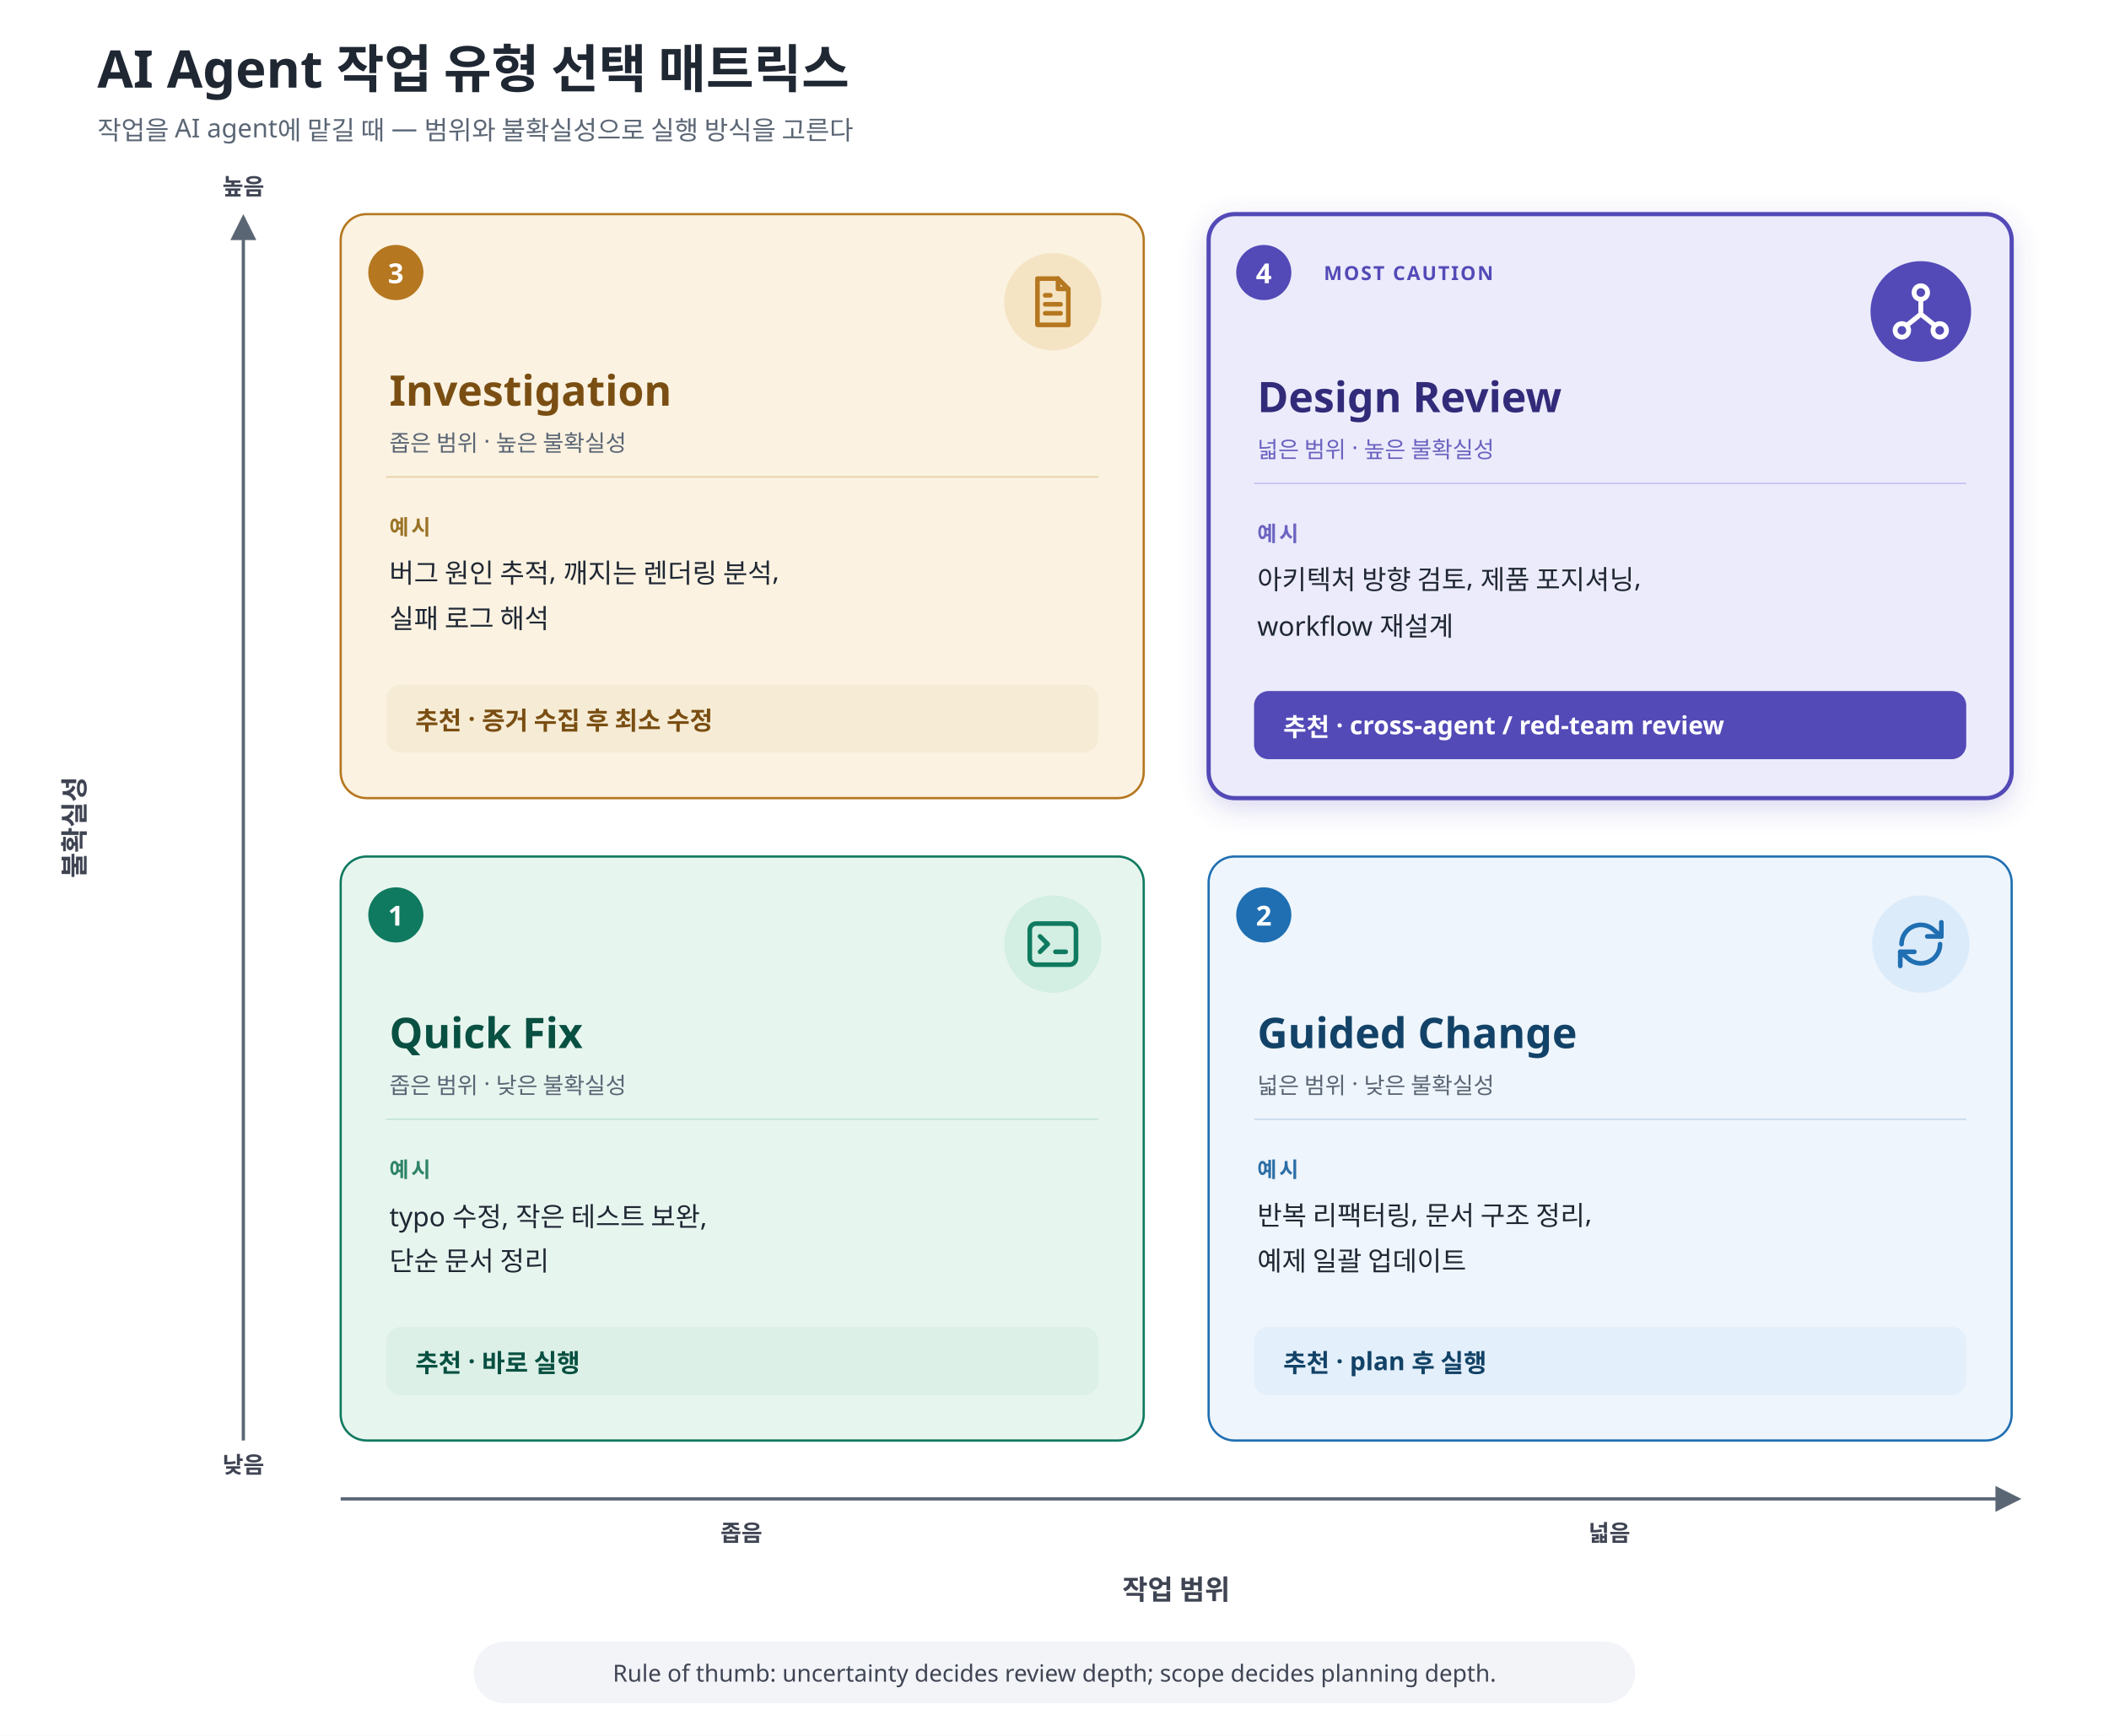
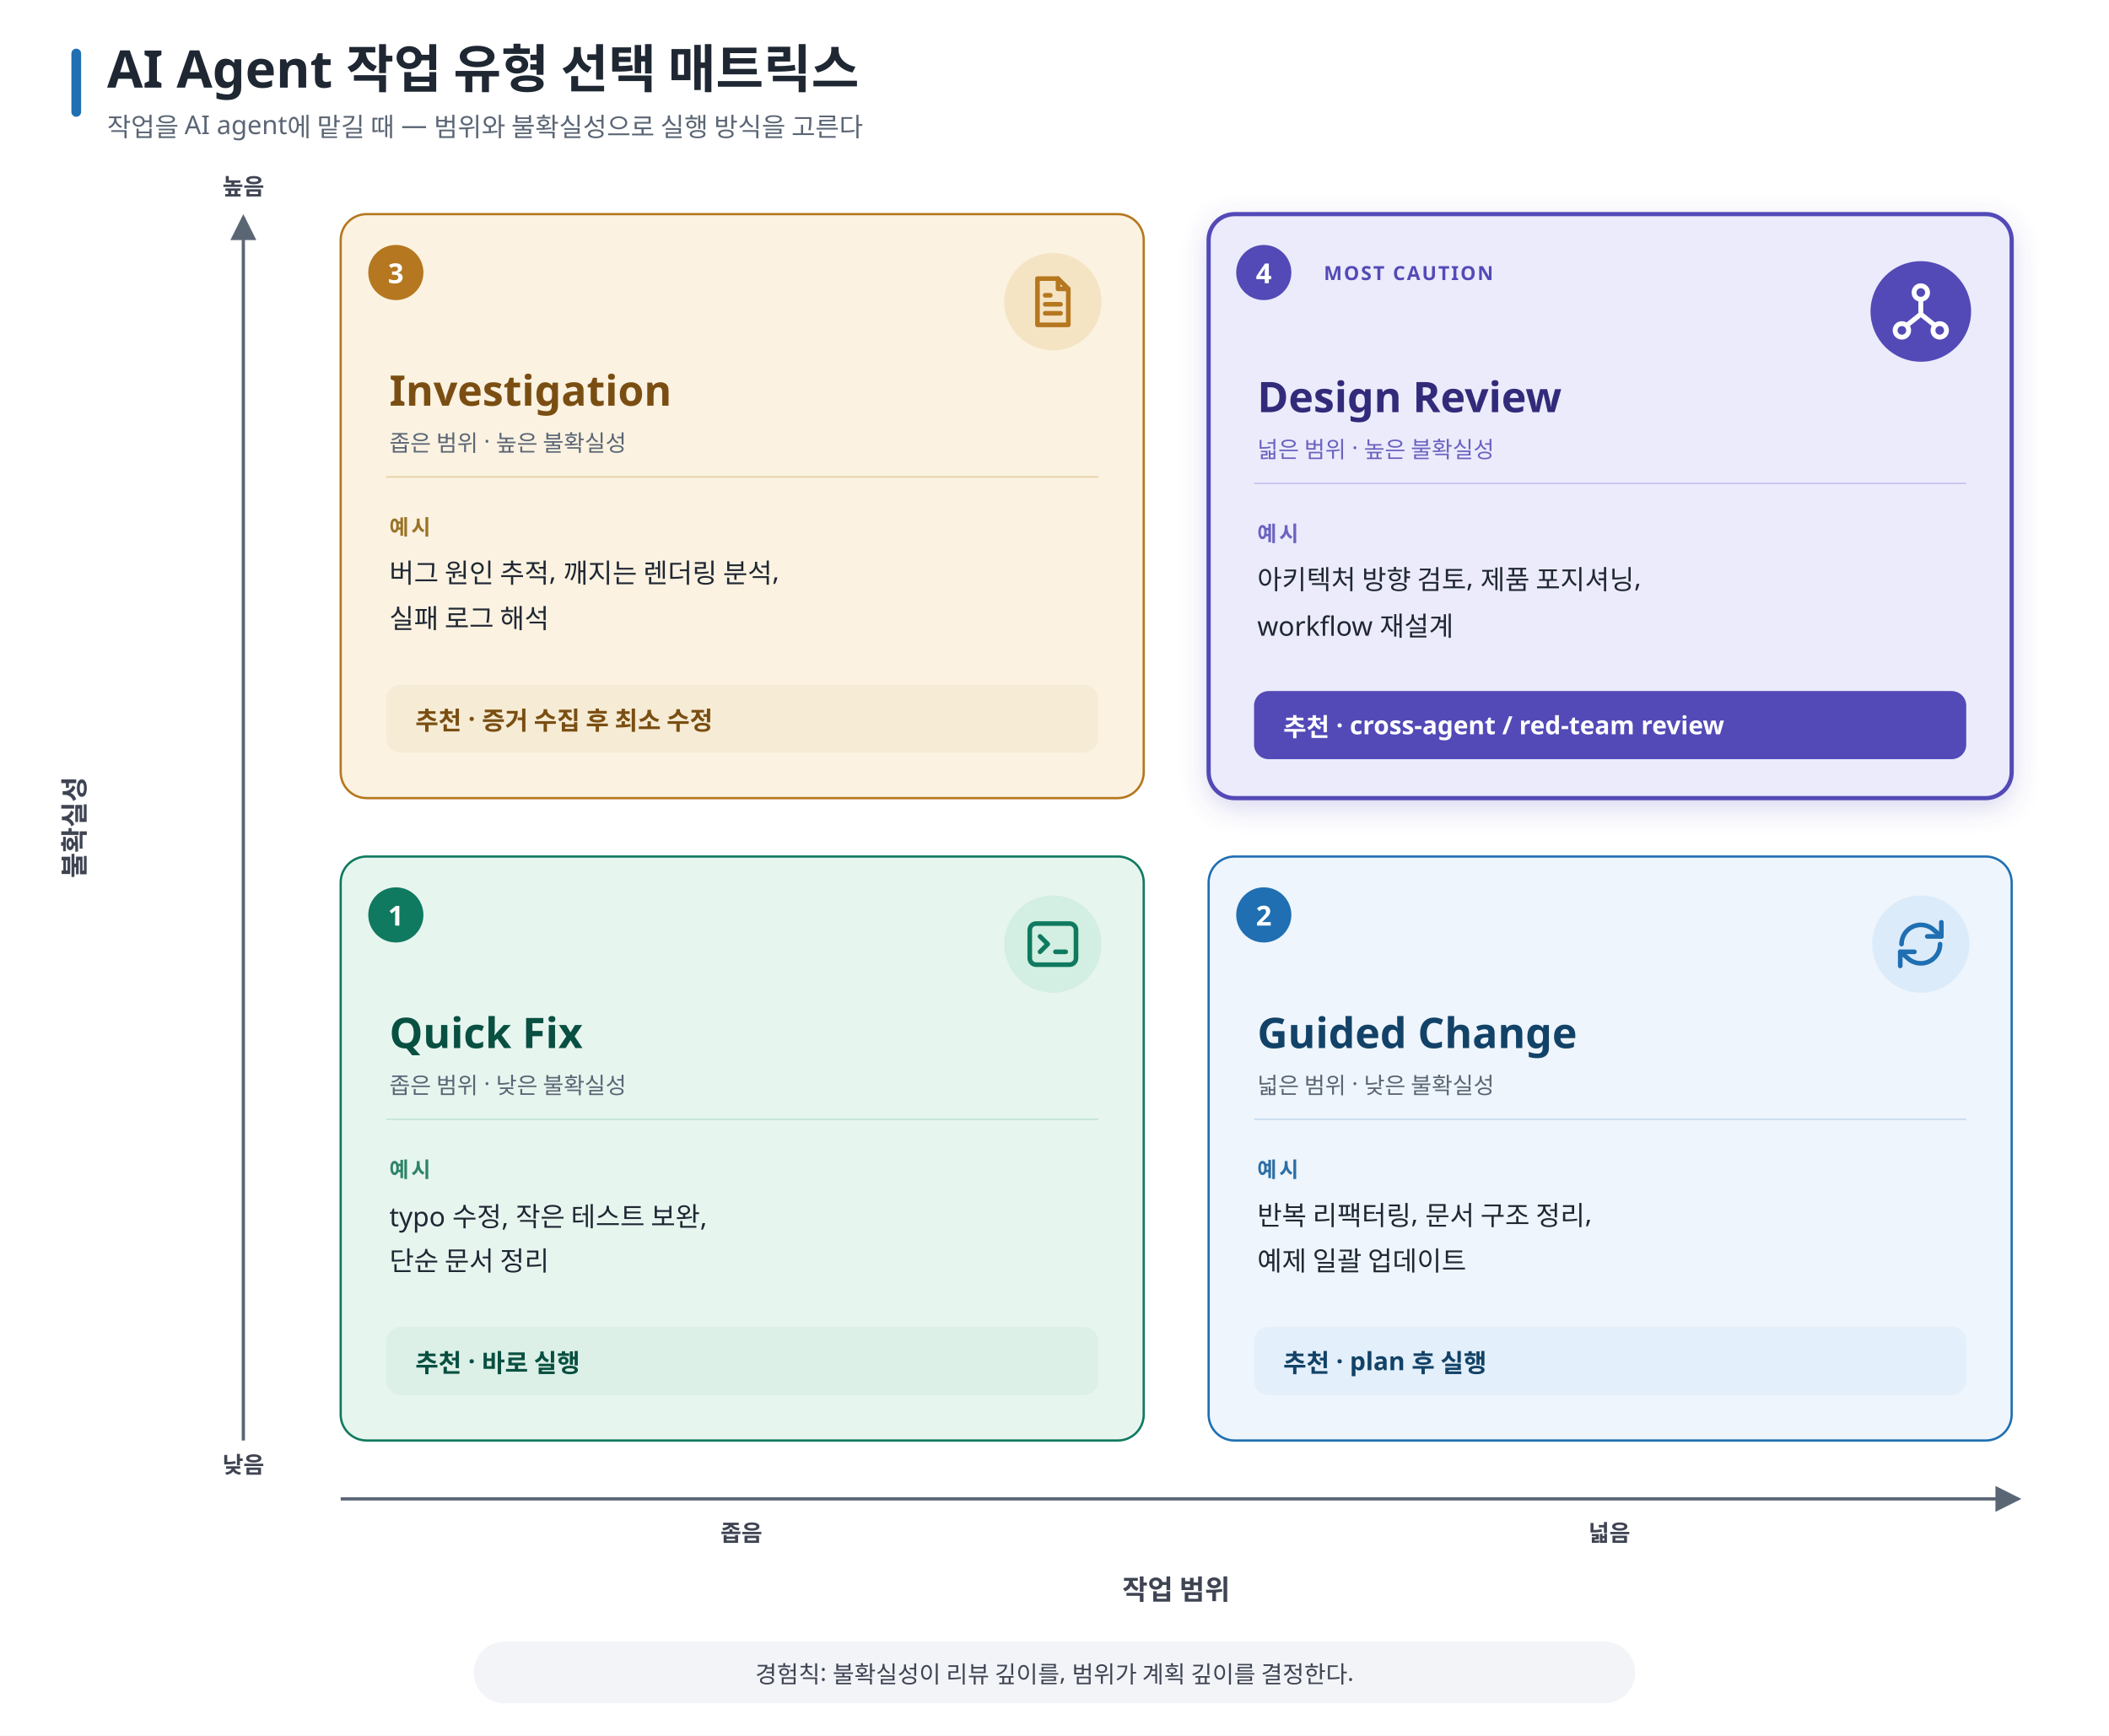
<svg xmlns="http://www.w3.org/2000/svg" viewBox="0 0 1300 1070" width="1300" height="1070" role="img" style="font-family:Pretendard,'Apple SD Gothic Neo','Malgun Gothic','Noto Sans KR',sans-serif">
  <defs>
    <marker id="axar" viewBox="0 0 10 10" refX="8" refY="5" markerWidth="10" markerHeight="10" orient="auto-start-reverse">
      <path d="M1,1 L9,5 L1,9 z" fill="#5B6675" />
    </marker>
    <filter id="soft" x="-20%" y="-20%" width="140%" height="150%">
      <feDropShadow dx="0" dy="5" stdDeviation="8" flood-color="#534AB7" flood-opacity="0.22" />
    </filter>
    <symbol id="ic-terminal" viewBox="0 0 24 24" fill="none" stroke="currentColor" stroke-width="1.8" stroke-linecap="round" stroke-linejoin="round">
      <rect x="3" y="4" width="18" height="16" rx="2.5" />
      <path d="M7 9l3 3-3 3" />
      <path d="M13 15h4" />
    </symbol>
    <symbol id="ic-loop" viewBox="0 0 24 24" fill="none" stroke="currentColor" stroke-width="1.8" stroke-linecap="round" stroke-linejoin="round">
      <path d="M4.5 12a7.5 7.5 0 0 1 12.8-5.3L20 9" />
      <path d="M20 3.5V9h-5.5" />
      <path d="M19.5 12a7.5 7.5 0 0 1-12.8 5.3L4 15" />
      <path d="M4 20.5V15h5.5" />
    </symbol>
    <symbol id="ic-doc" viewBox="0 0 24 24" fill="none" stroke="currentColor" stroke-width="1.8" stroke-linecap="round" stroke-linejoin="round">
      <path d="M6 3h8l4 4v14H6z" />
      <path d="M14 3v4h4" />
      <path d="M9 13h6M9 16.5h6M9 9.5h2" />
    </symbol>
    <symbol id="ic-network" viewBox="0 0 24 24" fill="none" stroke="currentColor" stroke-width="1.8" stroke-linecap="round" stroke-linejoin="round">
      <circle cx="12" cy="5" r="2.5" />
      <circle cx="5" cy="19" r="2.5" />
      <circle cx="19" cy="19" r="2.5" />
      <path d="M12 7.5V13M12 13l-5 4M12 13l5 4" />
    </symbol>
  </defs>
  <rect x="0" y="0" width="1300" height="1070" fill="#FFFFFF" />
-   <text x="60" y="54" font-size="32" font-weight="700" fill="#1F2733">AI Agent 작업 유형 선택 매트릭스</text>
-   <text x="60" y="86" font-size="16" fill="#5B6675">작업을 AI agent에 맡길 때 — 범위와 불확실성으로 실행 방식을 고른다</text>
+   <rect x="44" y="30" width="6" height="42" rx="3" fill="#1F6FB2" />
+   <text x="66" y="54" font-size="32" font-weight="800" fill="#1F2733">AI Agent 작업 유형 선택 매트릭스</text>
+   <text x="66" y="84" font-size="16" fill="#5B6675">작업을 AI agent에 맡길 때 — 범위와 불확실성으로 실행 방식을 고른다</text>
  <line x1="150" y1="888" x2="150" y2="134" stroke="#5B6675" stroke-width="2" marker-end="url(#axar)" />
  <text x="150" y="120" font-size="14" font-weight="600" fill="#3F4453" text-anchor="middle">높음</text>
  <text x="150" y="908" font-size="14" font-weight="600" fill="#3F4453" text-anchor="middle">낮음</text>
  <text x="52" y="510" font-size="17" font-weight="700" fill="#3F4453" text-anchor="middle" transform="rotate(-90 52 510)">불확실성</text>
  <line x1="210" y1="924" x2="1244" y2="924" stroke="#5B6675" stroke-width="2" marker-end="url(#axar)" />
  <text x="457" y="950" font-size="14" font-weight="600" fill="#3F4453" text-anchor="middle">좁음</text>
  <text x="992" y="950" font-size="14" font-weight="600" fill="#3F4453" text-anchor="middle">넓음</text>
  <text x="725" y="986" font-size="17" font-weight="700" fill="#3F4453" text-anchor="middle">작업 범위</text>
  <rect x="210" y="132" width="495" height="360" rx="16" fill="#FBF2E1" stroke="#B5771F" stroke-width="1.4" />
  <circle cx="244" cy="168" r="17" fill="#B5771F" />
  <text x="244" y="168" font-size="17" font-weight="700" fill="#FFFFFF" text-anchor="middle" dominant-baseline="central">3</text>
  <circle cx="649" cy="186" r="30" fill="#F5E4C4" />
  <use href="#ic-doc" x="630" y="167" width="38" height="38" style="color:#B5771F" />
  <text x="240" y="240" font-size="26" font-weight="700" fill="#7A4E12" dominant-baseline="central">Investigation</text>
  <text x="240" y="272" font-size="14" fill="#5B6675" dominant-baseline="central">좁은 범위 · 높은 불확실성</text>
  <line x1="238" y1="294" x2="677" y2="294" stroke="#E7D3A9" stroke-width="1" />
  <text x="240" y="324" font-size="13" font-weight="700" fill="#9A7327" letter-spacing="1.5" dominant-baseline="central">예시</text>
  <text x="240" y="352" font-size="16.5" fill="#1F2733" dominant-baseline="central">버그 원인 추적, 깨지는 렌더링 분석,</text>
  <text x="240" y="380" font-size="16.5" fill="#1F2733" dominant-baseline="central">실패 로그 해석</text>
  <rect x="238" y="422" width="439" height="42" rx="9" fill="#F6ECD5" />
  <text x="256" y="443" font-size="15.5" font-weight="700" fill="#7A4E12" dominant-baseline="central">추천 · 증거 수집 후 최소 수정</text>
  <rect x="745" y="132" width="495" height="360" rx="16" fill="#ECEBFB" stroke="#534AB7" stroke-width="2.6" filter="url(#soft)" />
  <circle cx="779" cy="168" r="17" fill="#534AB7" />
  <text x="779" y="168" font-size="17" font-weight="700" fill="#FFFFFF" text-anchor="middle" dominant-baseline="central">4</text>
  <text x="816" y="168" font-size="12" font-weight="700" fill="#534AB7" text-anchor="start" letter-spacing="1" dominant-baseline="central">MOST CAUTION</text>
  <circle cx="1184" cy="192" r="31" fill="#534AB7" />
  <use href="#ic-network" x="1164" y="172" width="40" height="40" style="color:#FFFFFF" />
  <text x="775" y="244" font-size="26" font-weight="700" fill="#322B7A" dominant-baseline="central">Design Review</text>
  <text x="775" y="276" font-size="14" fill="#6B63C0" dominant-baseline="central">넓은 범위 · 높은 불확실성</text>
  <line x1="773" y1="298" x2="1212" y2="298" stroke="#C9C5F0" stroke-width="1" />
  <text x="775" y="328" font-size="13" font-weight="700" fill="#6B63C0" letter-spacing="1.5" dominant-baseline="central">예시</text>
  <text x="775" y="356" font-size="16.5" fill="#1F2733" dominant-baseline="central">아키텍처 방향 검토, 제품 포지셔닝,</text>
  <text x="775" y="384" font-size="16.5" fill="#1F2733" dominant-baseline="central">workflow 재설계</text>
  <rect x="773" y="426" width="439" height="42" rx="9" fill="#534AB7" />
  <text x="791" y="447" font-size="15.5" font-weight="700" fill="#FFFFFF" dominant-baseline="central">추천 · cross-agent / red-team review</text>
  <rect x="210" y="528" width="495" height="360" rx="16" fill="#E7F5EF" stroke="#0F7A5F" stroke-width="1.4" />
  <circle cx="244" cy="564" r="17" fill="#0F7A5F" />
  <text x="244" y="564" font-size="17" font-weight="700" fill="#FFFFFF" text-anchor="middle" dominant-baseline="central">1</text>
  <circle cx="649" cy="582" r="30" fill="#D3EEE2" />
  <use href="#ic-terminal" x="630" y="563" width="38" height="38" style="color:#0F7A5F" />
  <text x="240" y="636" font-size="26" font-weight="700" fill="#085041" dominant-baseline="central">Quick Fix</text>
  <text x="240" y="668" font-size="14" fill="#5B6675" dominant-baseline="central">좁은 범위 · 낮은 불확실성</text>
  <line x1="238" y1="690" x2="677" y2="690" stroke="#C4E6D6" stroke-width="1" />
  <text x="240" y="720" font-size="13" font-weight="700" fill="#2E8468" letter-spacing="1.5" dominant-baseline="central">예시</text>
  <text x="240" y="748" font-size="16.5" fill="#1F2733" dominant-baseline="central">typo 수정, 작은 테스트 보완,</text>
  <text x="240" y="776" font-size="16.5" fill="#1F2733" dominant-baseline="central">단순 문서 정리</text>
  <rect x="238" y="818" width="439" height="42" rx="9" fill="#DCF0E7" />
  <text x="256" y="839" font-size="15.5" font-weight="700" fill="#085041" dominant-baseline="central">추천 · 바로 실행</text>
  <rect x="745" y="528" width="495" height="360" rx="16" fill="#EEF5FC" stroke="#1F6FB2" stroke-width="1.4" />
  <circle cx="779" cy="564" r="17" fill="#1F6FB2" />
  <text x="779" y="564" font-size="17" font-weight="700" fill="#FFFFFF" text-anchor="middle" dominant-baseline="central">2</text>
  <circle cx="1184" cy="582" r="30" fill="#DCEBFA" />
  <use href="#ic-loop" x="1165" y="563" width="38" height="38" style="color:#1F6FB2" />
  <text x="775" y="636" font-size="26" font-weight="700" fill="#124267" dominant-baseline="central">Guided Change</text>
  <text x="775" y="668" font-size="14" fill="#5B6675" dominant-baseline="central">넓은 범위 · 낮은 불확실성</text>
  <line x1="773" y1="690" x2="1212" y2="690" stroke="#CBDDF0" stroke-width="1" />
  <text x="775" y="720" font-size="13" font-weight="700" fill="#2C6EA5" letter-spacing="1.5" dominant-baseline="central">예시</text>
  <text x="775" y="748" font-size="16.5" fill="#1F2733" dominant-baseline="central">반복 리팩터링, 문서 구조 정리,</text>
  <text x="775" y="776" font-size="16.5" fill="#1F2733" dominant-baseline="central">예제 일괄 업데이트</text>
  <rect x="773" y="818" width="439" height="42" rx="9" fill="#E3EFFA" />
  <text x="791" y="839" font-size="15.5" font-weight="700" fill="#124267" dominant-baseline="central">추천 · plan 후 실행</text>
  <rect x="292" y="1012" width="716" height="38" rx="19" fill="#F2F4F8" />
-   <text x="650" y="1031" font-size="14.5" fill="#3F4453" text-anchor="middle" dominant-baseline="central">Rule of thumb: uncertainty decides review depth; scope decides planning depth.</text>
+   <text x="650" y="1031" font-size="14.5" fill="#3F4453" text-anchor="middle" dominant-baseline="central">경험칙: 불확실성이 리뷰 깊이를, 범위가 계획 깊이를 결정한다.</text>
</svg>
